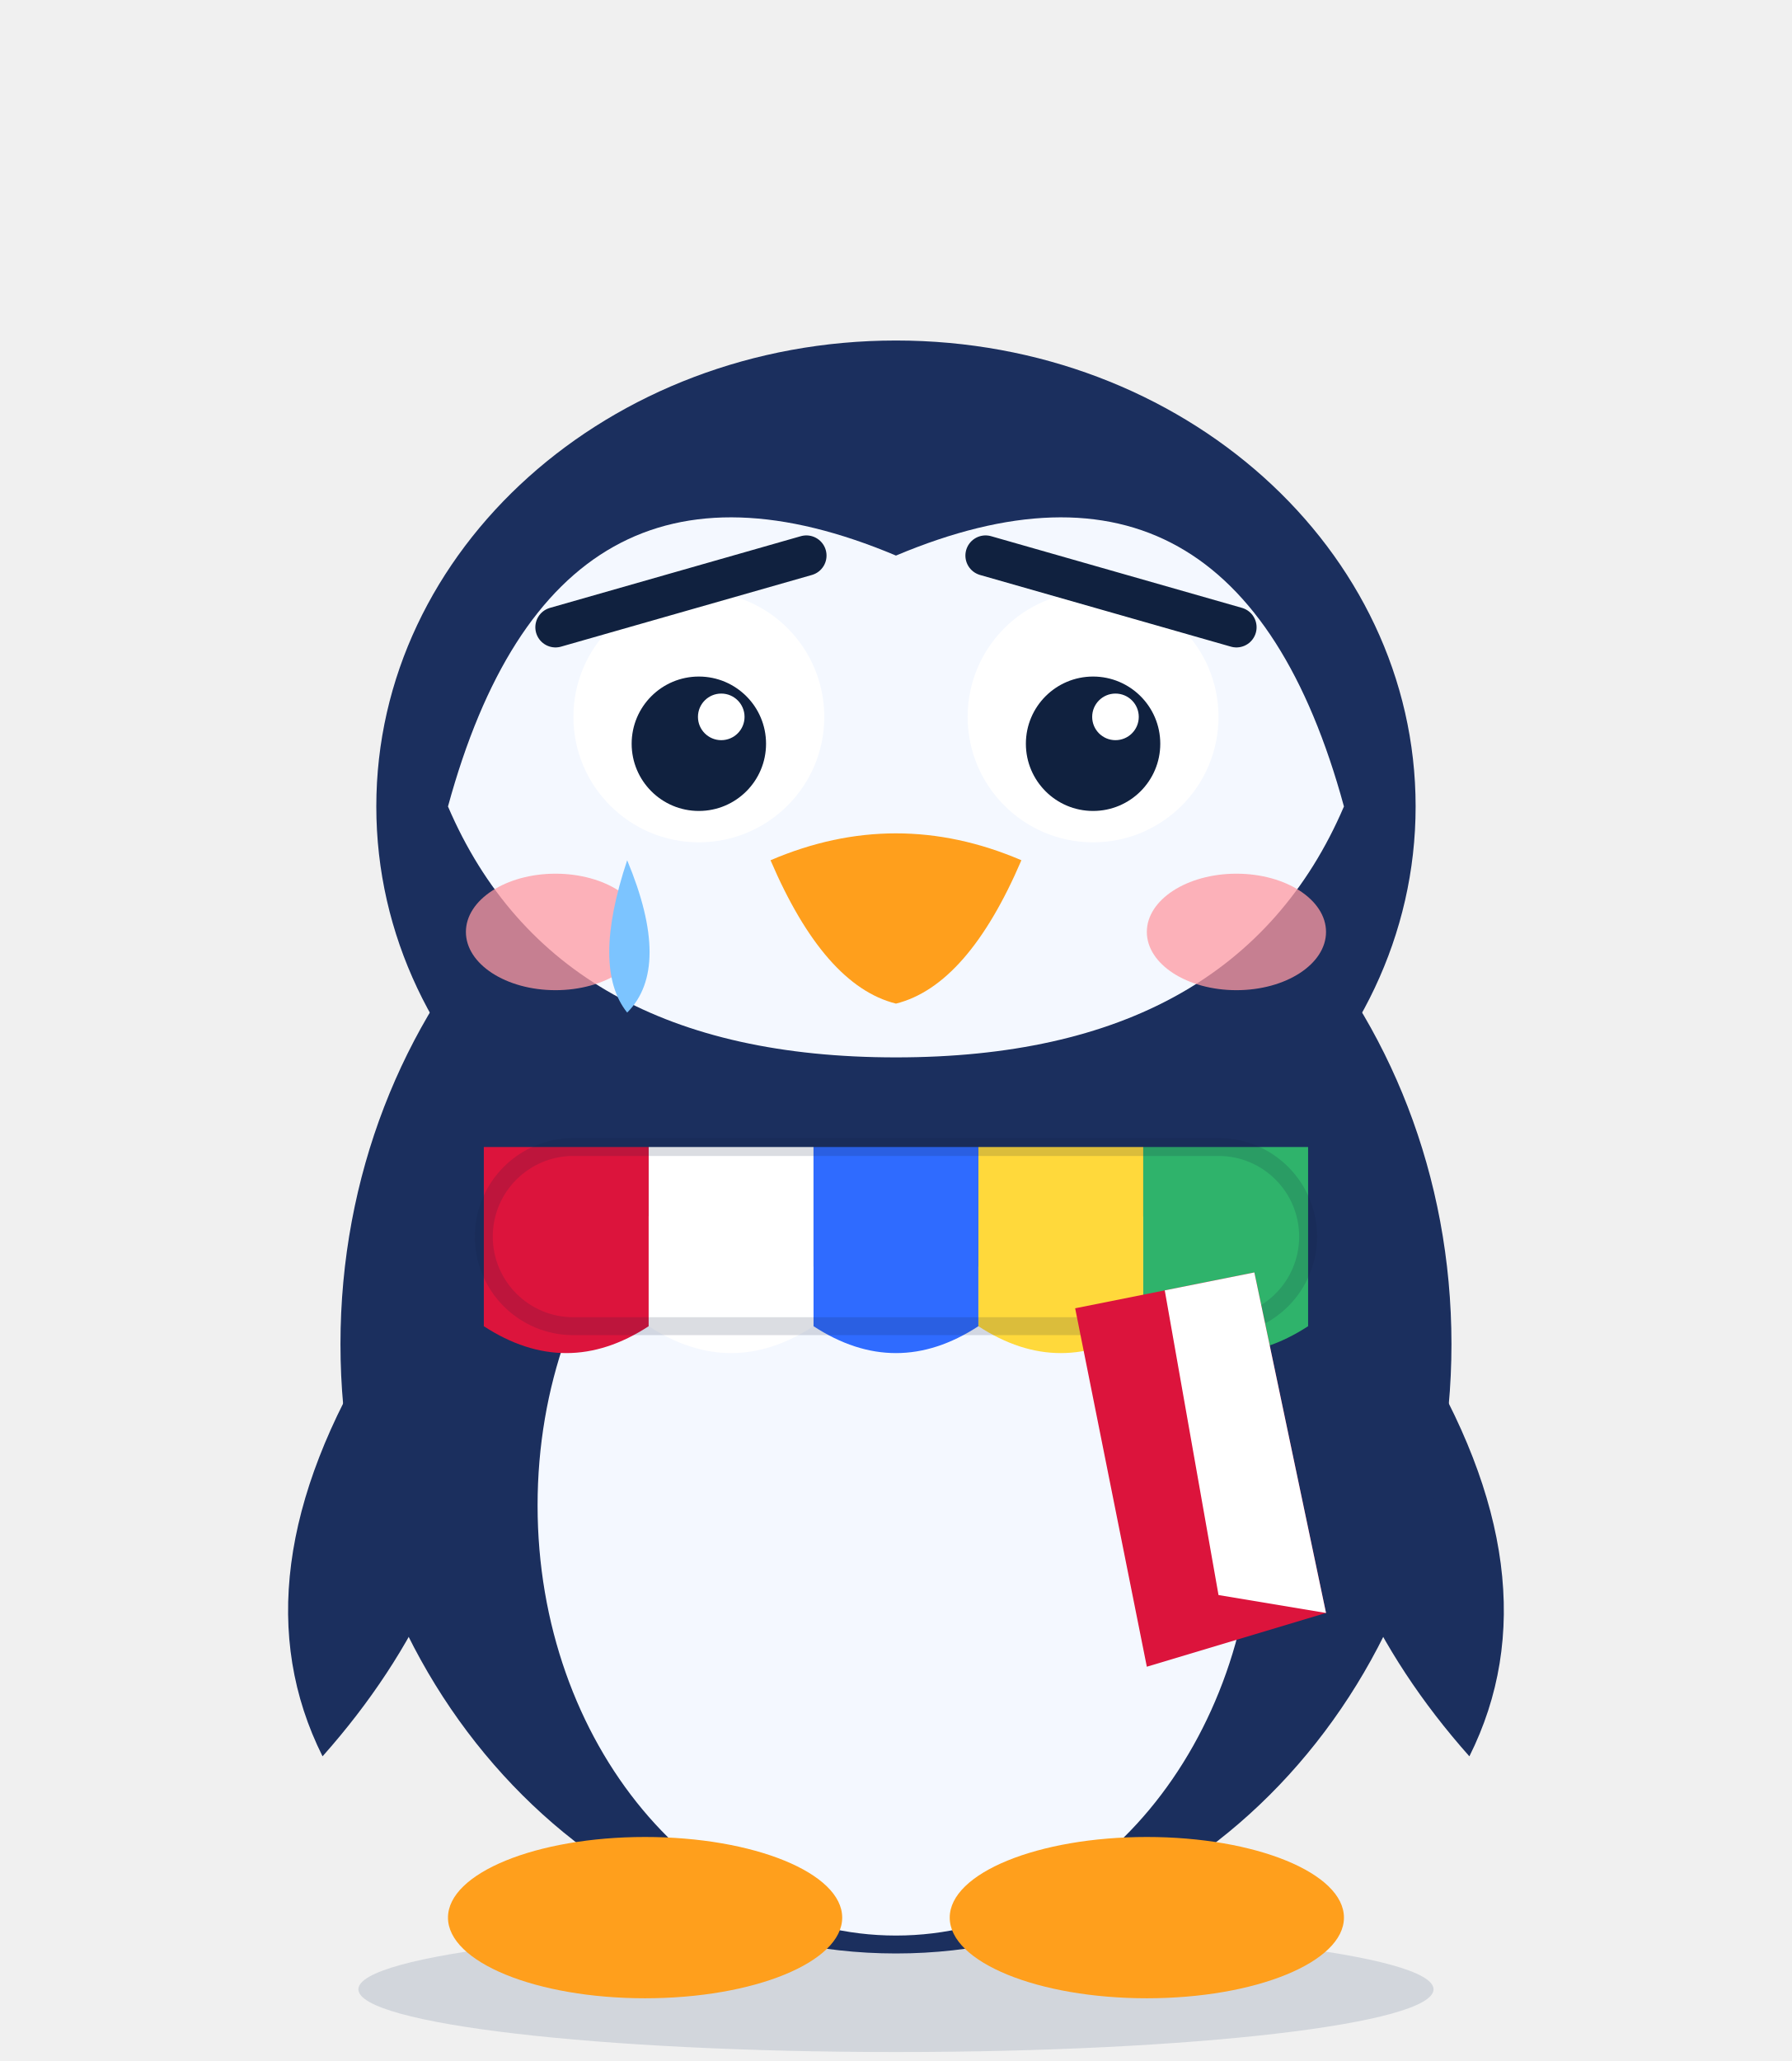
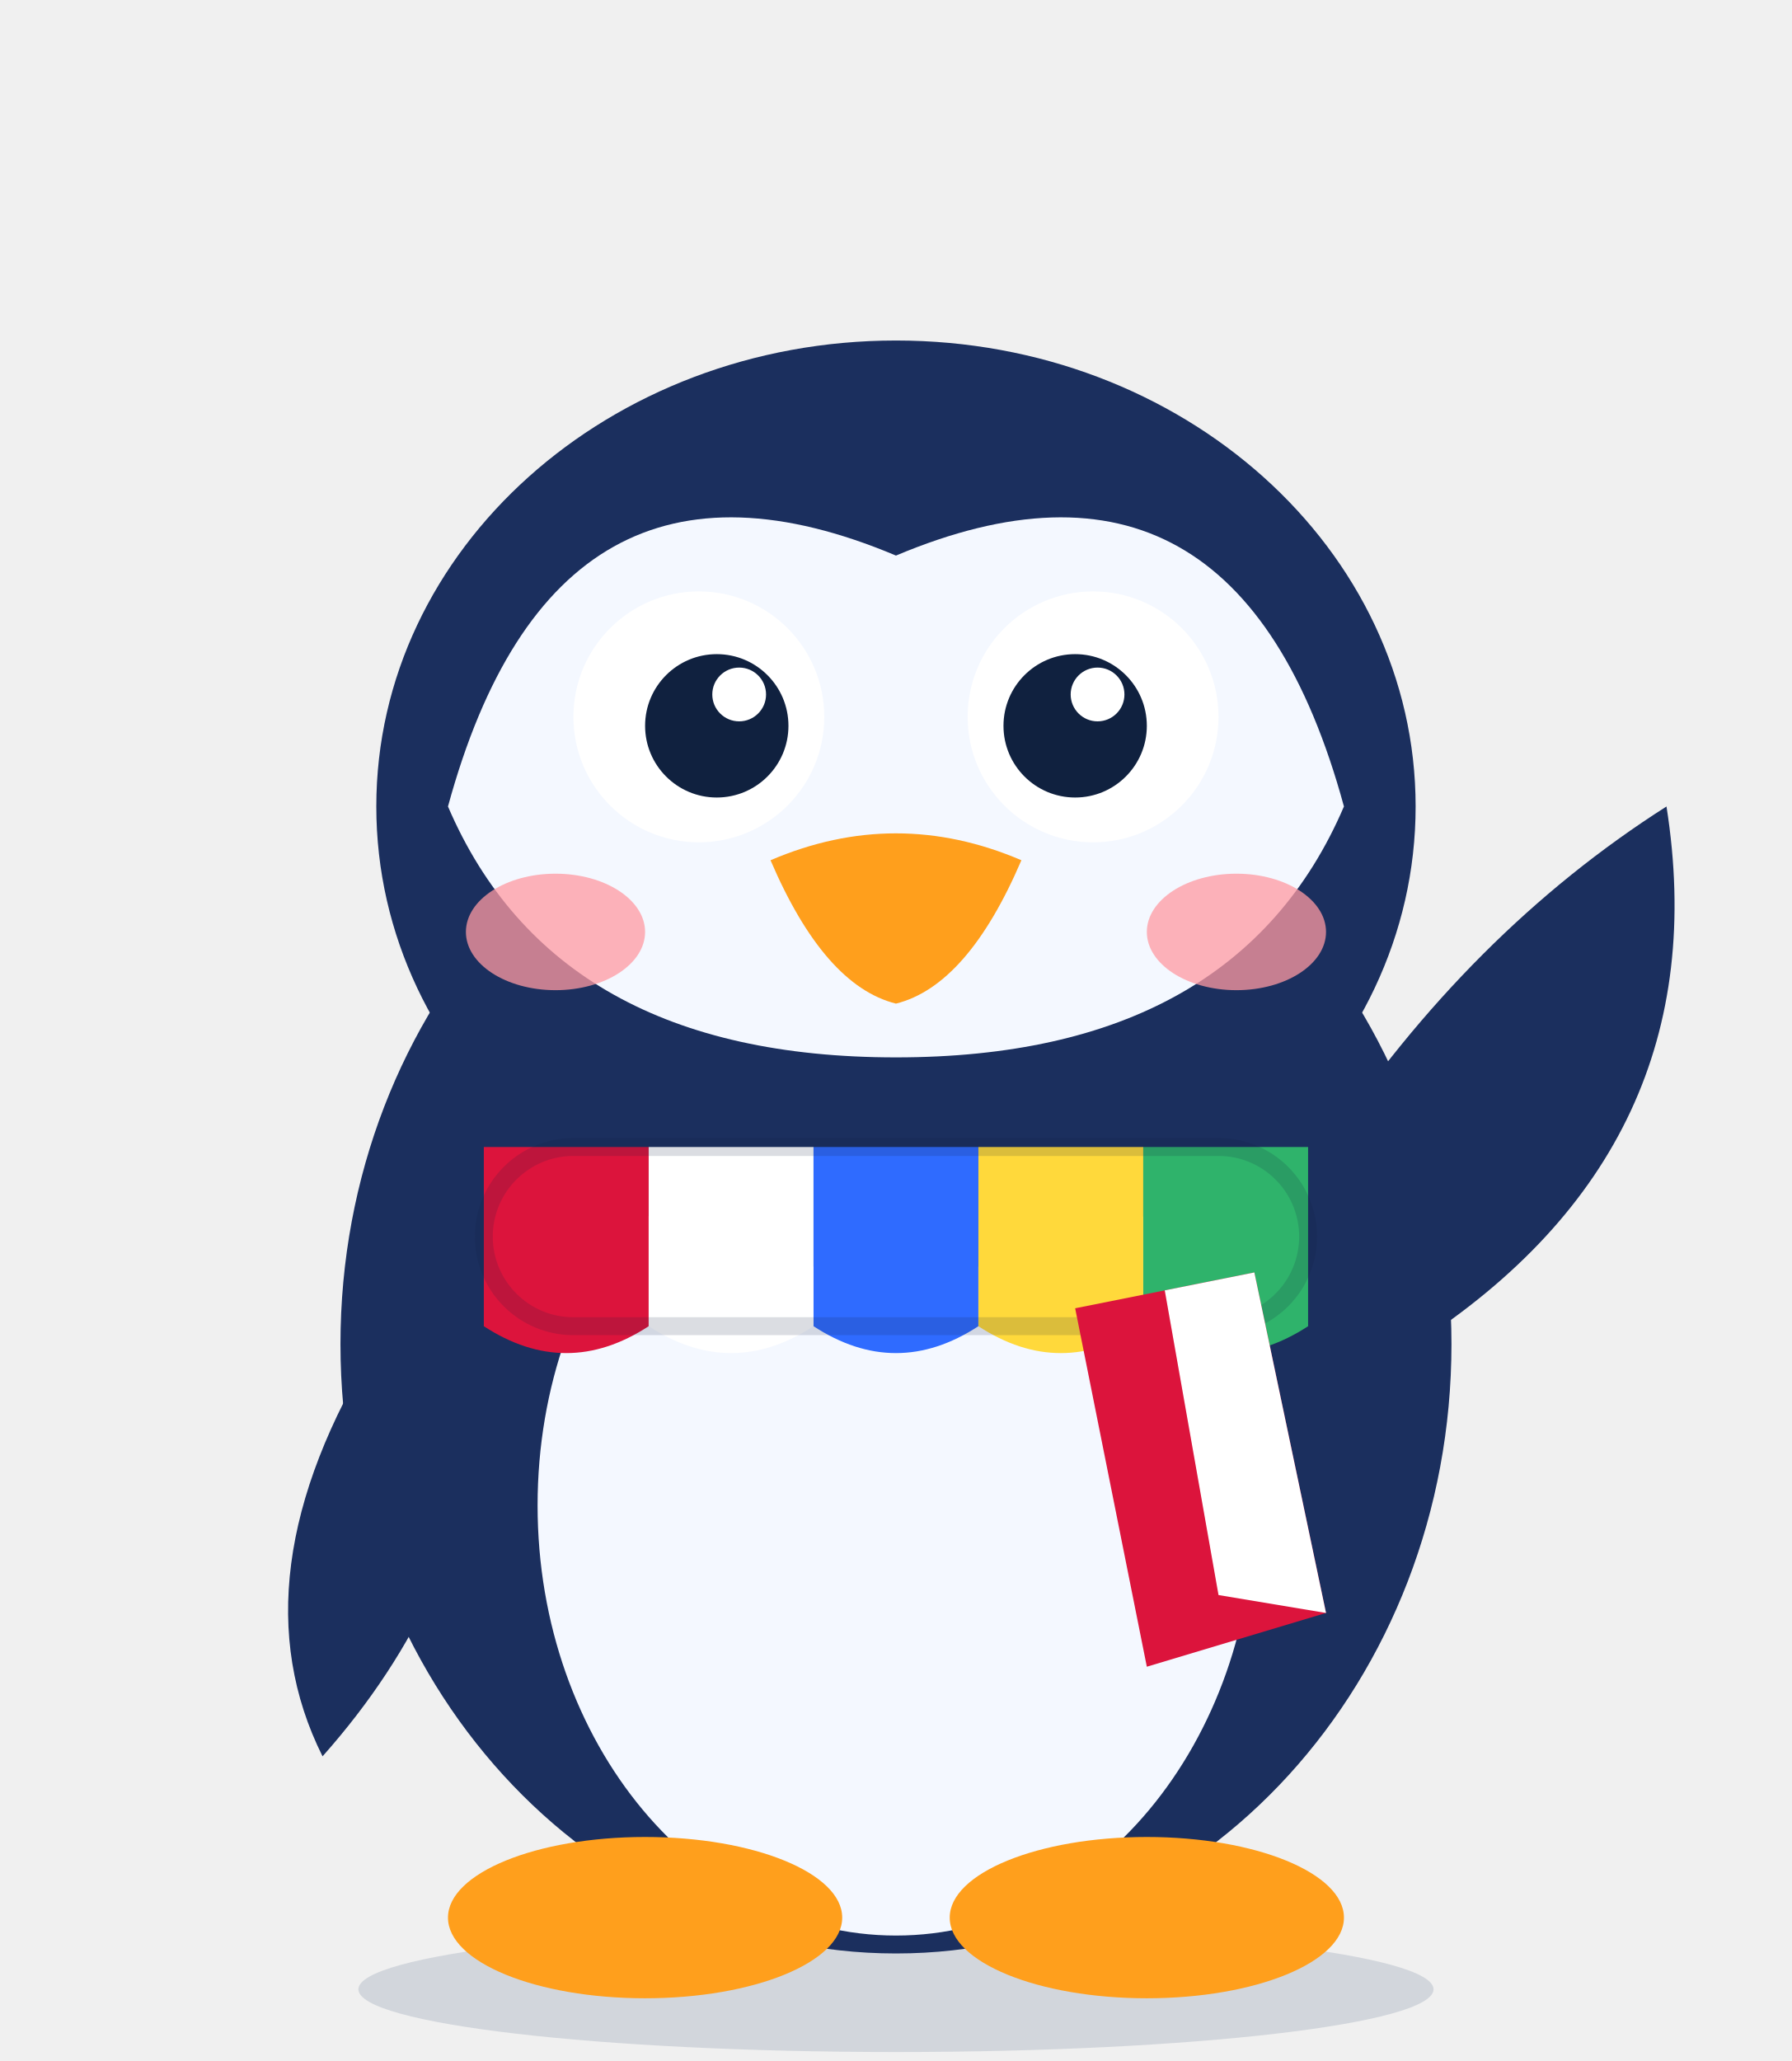
- <svg xmlns="http://www.w3.org/2000/svg" viewBox="0 0 200 230" width="200" height="230" role="img" aria-label="Pingo sad">
+ <svg xmlns="http://www.w3.org/2000/svg" viewBox="0 0 200 230" width="200" height="230" role="img" aria-label="Cụt wave">
  <ellipse cx="100" cy="222" rx="60" ry="7" fill="#0b2a55" opacity=".13" />
  <path d="M42 150 Q26 176 36 196 Q52 178 54 156Z" fill="#1b2f5e" />
-   <path d="M158 150 Q174 176 164 196 Q148 178 146 156Z" fill="#1b2f5e" />
+   <path d="M158 150 Q192 128 186 90 Q164 104 148 128Z" fill="#1b2f5e" />
  <ellipse cx="100" cy="150" rx="62" ry="68" fill="#1b2f5e" />
  <ellipse cx="100" cy="168" rx="40" ry="48" fill="#f4f8ff" />
  <ellipse cx="100" cy="90" rx="58" ry="52" fill="#1b2f5e" />
  <path d="M50 90 Q62 46 100 62 Q138 46 150 90 Q138 118 100 118 Q62 118 50 90Z" fill="#f4f8ff" />
  <ellipse cx="62" cy="104" rx="10" ry="6.5" fill="#ff9aa2" opacity=".75" />
  <ellipse cx="138" cy="104" rx="10" ry="6.5" fill="#ff9aa2" opacity=".75" />
  <g>
    <circle cx="78" cy="80" r="14" fill="#fff" />
    <circle cx="122" cy="80" r="14" fill="#fff" />
-     <circle cx="78" cy="83" r="7.5" fill="#10213f" />
-     <circle cx="122" cy="83" r="7.5" fill="#10213f" />
-     <circle cx="80.5" cy="80" r="2.6" fill="#fff" />
-     <circle cx="124.5" cy="80" r="2.6" fill="#fff" />
-     <path d="M62 70 L90 62 M138 70 L110 62" stroke="#10213f" stroke-width="4.5" stroke-linecap="round" />
-     <path d="M70 96 Q66 108 70 113 Q75 108 70 96Z" fill="#7cc4ff" />
+     <circle cx="80" cy="81" r="8" fill="#10213f" />
+     <circle cx="120" cy="81" r="8" fill="#10213f" />
+     <circle cx="82.5" cy="77.5" r="3" fill="#fff" />
+     <circle cx="122.5" cy="77.5" r="3" fill="#fff" />
  </g>
  <path d="M86 96 Q100 90 114 96 Q108 110 100 112 Q92 110 86 96Z" fill="#ff9f1c" />
  <g>
    <path d="M54.0 128 L72.4 128 L72.4 148 Q63.2 154 54.0 148Z" fill="#dc143c" />
    <path d="M72.4 128 L90.8 128 L90.8 148 Q81.6 154 72.4 148Z" fill="#ffffff" />
    <path d="M90.8 128 L109.2 128 L109.2 148 Q100.0 154 90.8 148Z" fill="#2f6bff" />
    <path d="M109.2 128 L127.6 128 L127.6 148 Q118.4 154 109.2 148Z" fill="#ffd93b" />
    <path d="M127.6 128 L146.0 128 L146.0 148 Q136.8 154 127.6 148Z" fill="#2fb36b" />
    <rect x="54" y="128" width="92" height="20" rx="10" fill="none" stroke="#10213f" stroke-opacity=".15" stroke-width="2" />
    <path d="M120 146 L128 186 L148 180 L140 142Z" fill="#dc143c" />
    <path d="M130 144 L136 178 L148 180 L140 142Z" fill="#fff" />
  </g>
  <ellipse cx="72" cy="214" rx="22" ry="9" fill="#ff9f1c" />
  <ellipse cx="128" cy="214" rx="22" ry="9" fill="#ff9f1c" />
</svg>
